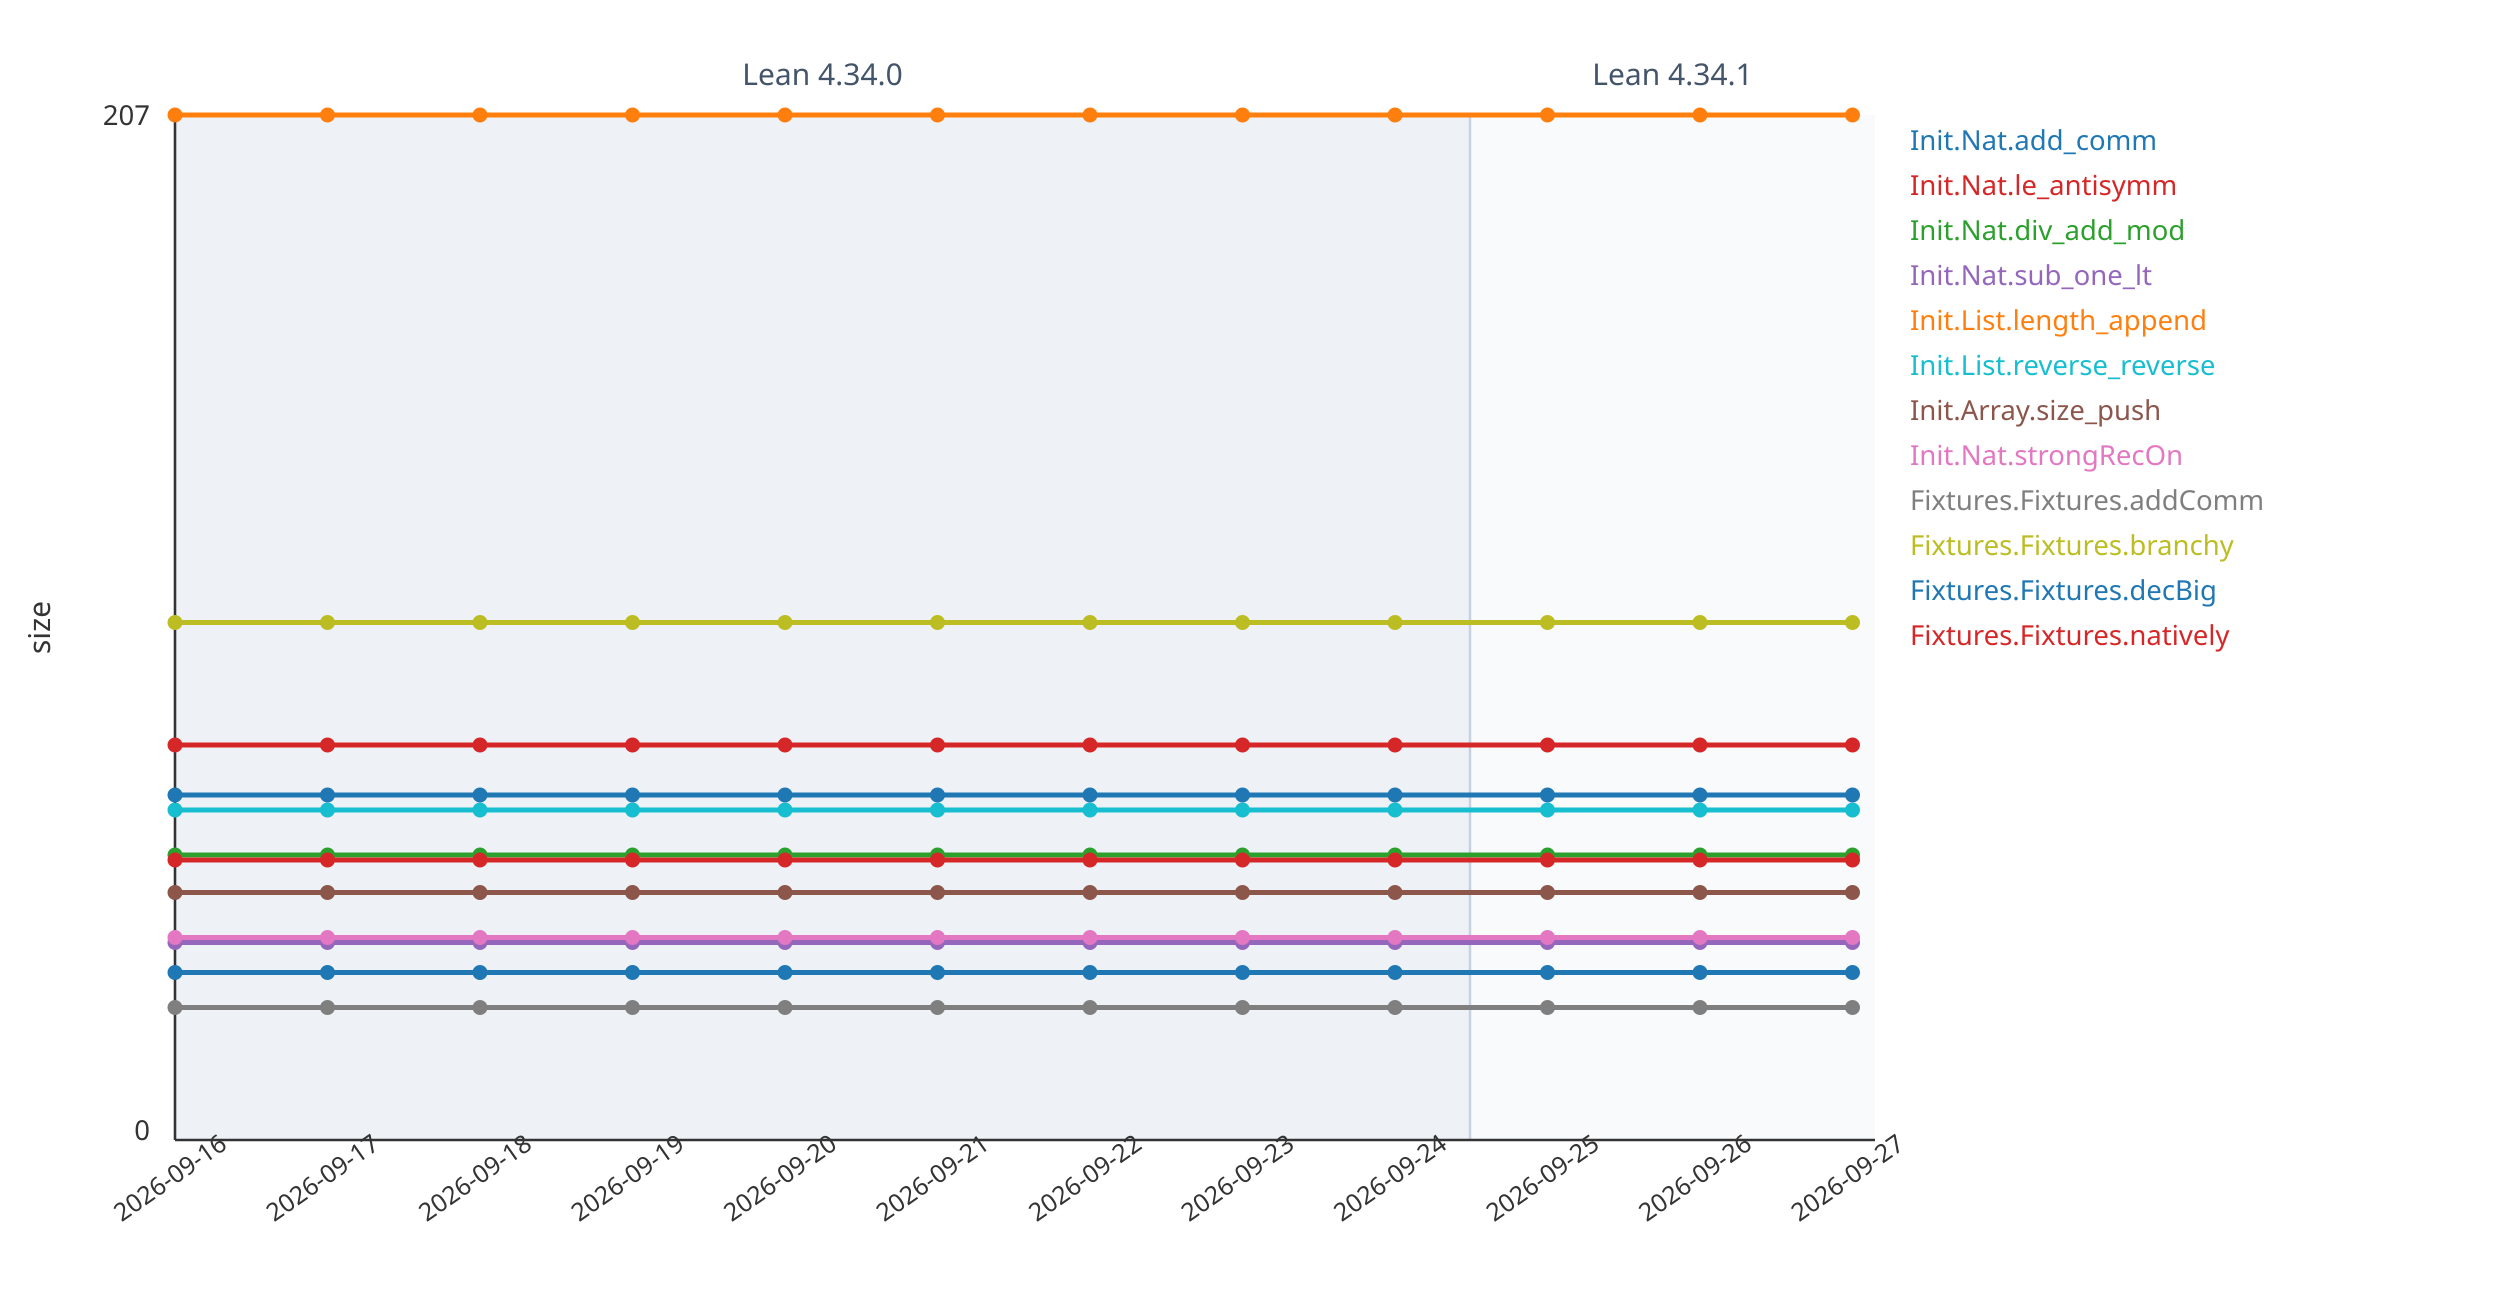
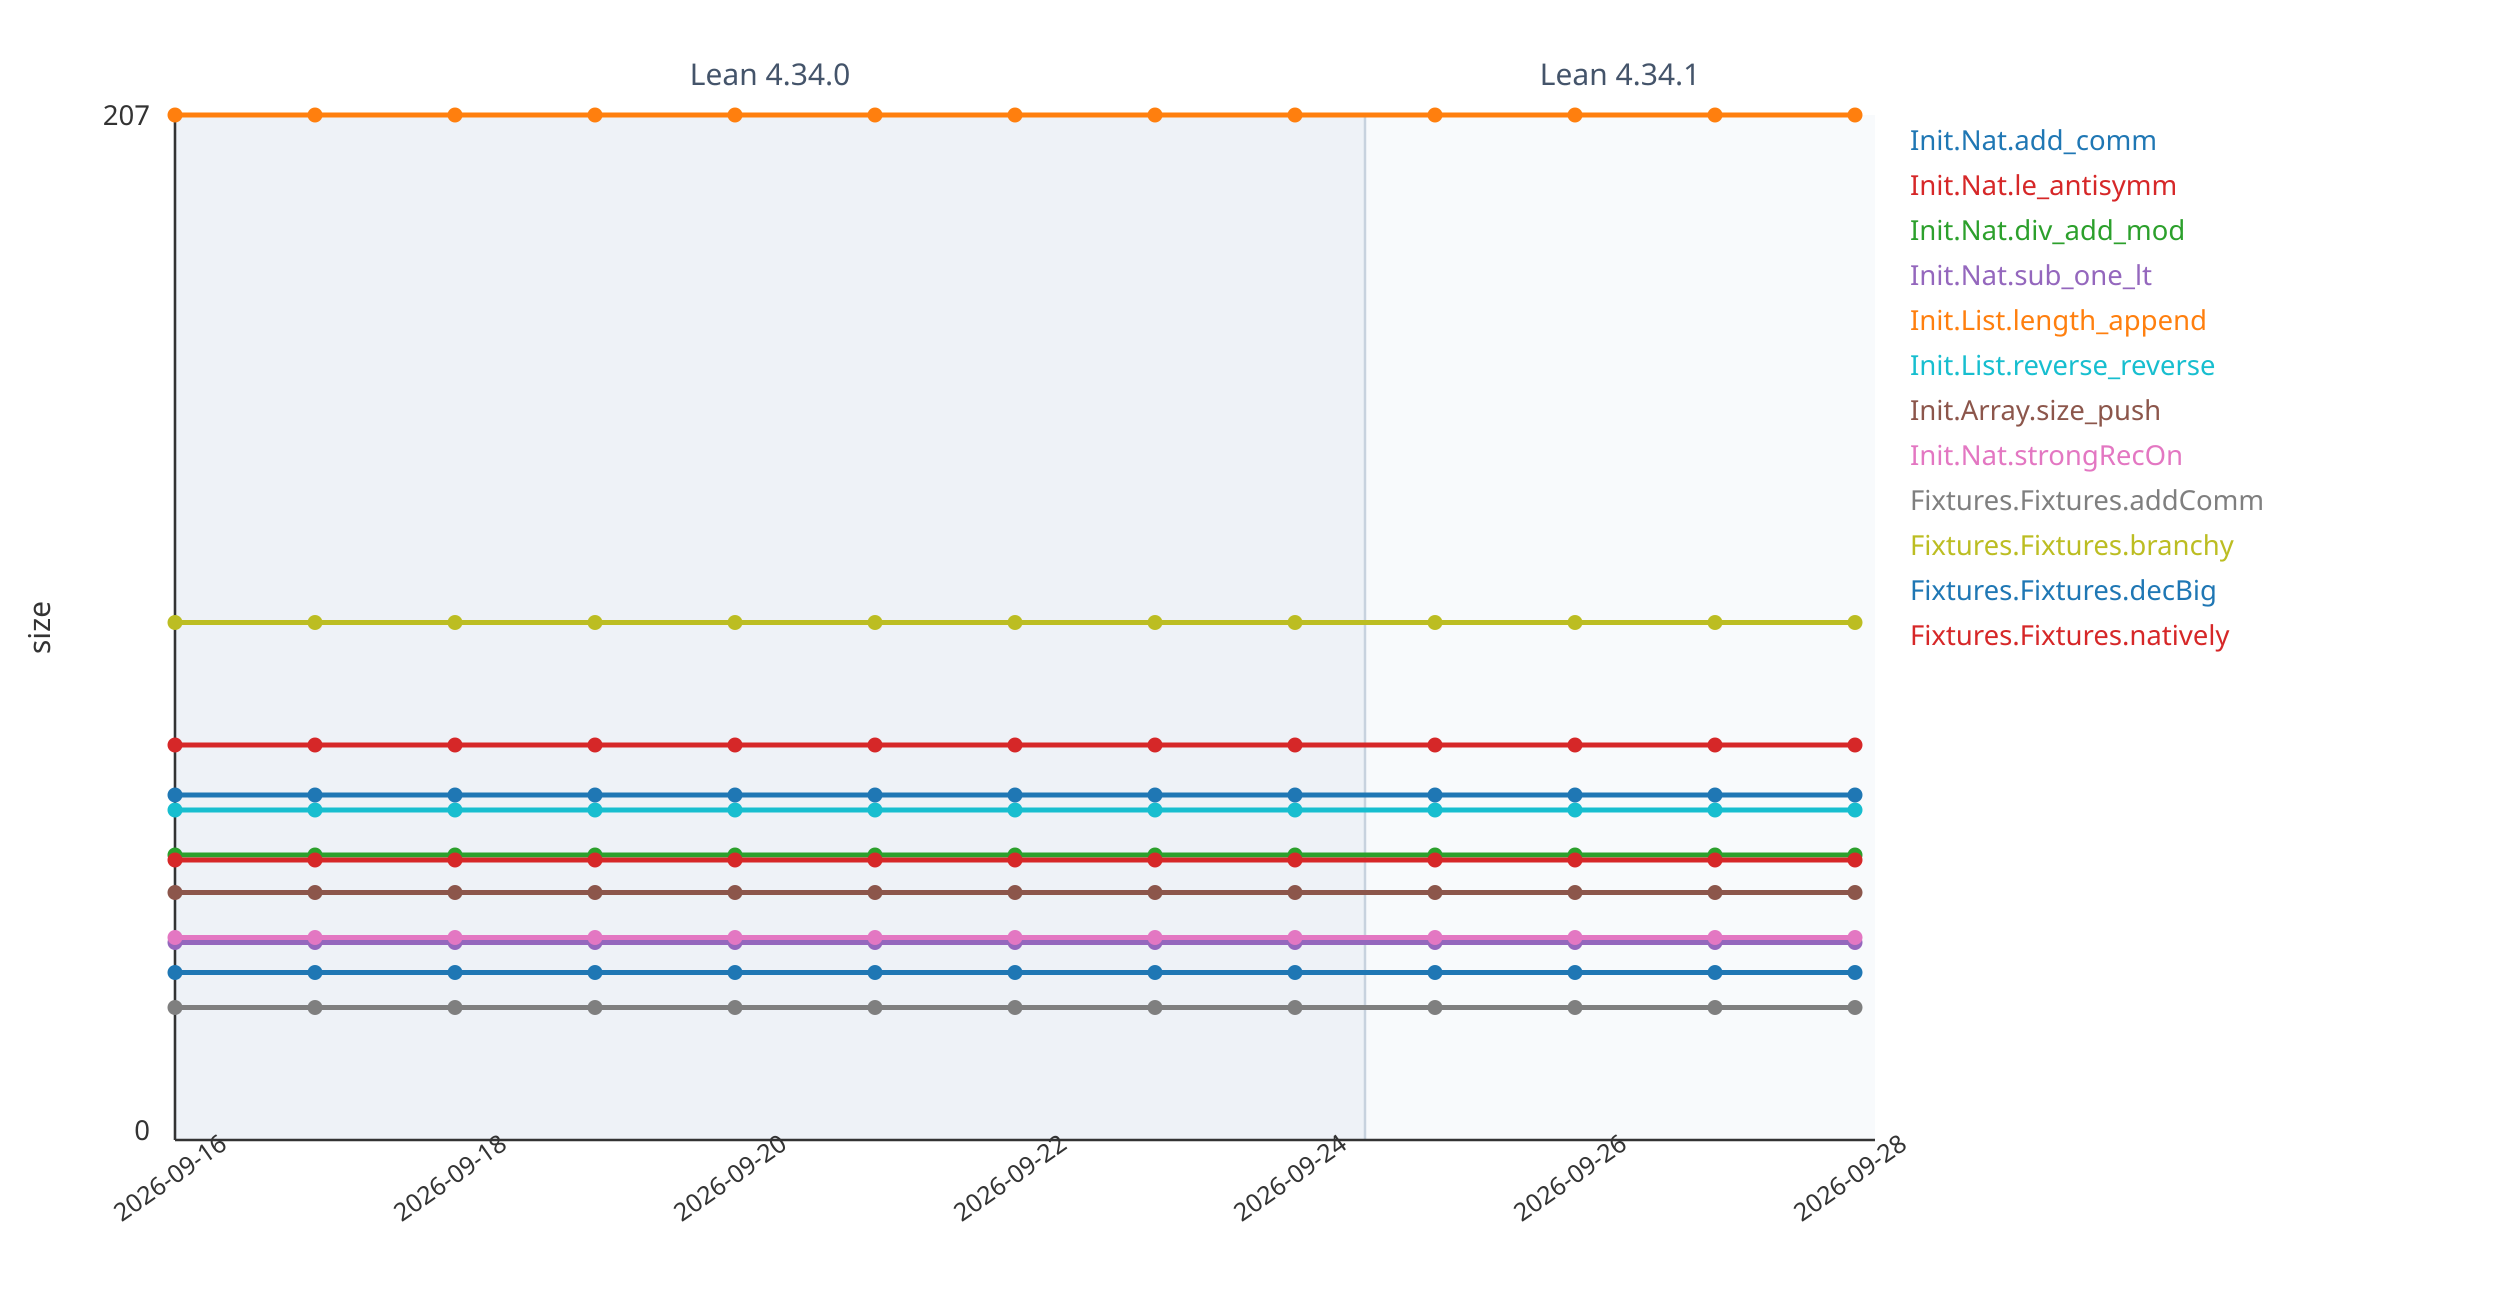
<svg xmlns="http://www.w3.org/2000/svg" viewBox="0 0 1000 520" width="1000" height="520" font-family="sans-serif">
  <rect width="1000" height="520" fill="#ffffff" />
-   <rect x="70" y="46" width="518" height="410" fill="#eef2f7" />
+   <rect x="70" y="46" width="476" height="410" fill="#eef2f7" />
  <line x1="70" y1="46" x2="70" y2="456" stroke="#c7d2de" stroke-width="1" />
-   <text x="329" y="34" font-size="12" fill="#44546a" text-anchor="middle">Lean 4.34.0</text>
-   <rect x="588" y="46" width="162" height="410" fill="#f8fafc" />
-   <line x1="588" y1="46" x2="588" y2="456" stroke="#c7d2de" stroke-width="1" />
-   <text x="669" y="34" font-size="12" fill="#44546a" text-anchor="middle">Lean 4.34.1</text>
+   <text x="308" y="34" font-size="12" fill="#44546a" text-anchor="middle">Lean 4.34.0</text>
+   <rect x="546" y="46" width="204" height="410" fill="#f8fafc" />
+   <line x1="546" y1="46" x2="546" y2="456" stroke="#c7d2de" stroke-width="1" />
+   <text x="648" y="34" font-size="12" fill="#44546a" text-anchor="middle">Lean 4.34.1</text>
  <line x1="70" y1="456" x2="750" y2="456" stroke="#333" stroke-width="1" />
  <line x1="70" y1="46" x2="70" y2="456" stroke="#333" stroke-width="1" />
  <text x="60" y="50" font-size="11" fill="#333" text-anchor="end">207</text>
  <text x="60" y="456" font-size="11" fill="#333" text-anchor="end">0</text>
  <text x="20" y="251" font-size="12" fill="#333" transform="rotate(-90 20 251)" text-anchor="middle">size</text>
  <text x="70" y="474" font-size="10" fill="#333" text-anchor="middle" transform="rotate(-35 70 474)">2026-09-16</text>
-   <text x="131" y="474" font-size="10" fill="#333" text-anchor="middle" transform="rotate(-35 131 474)">2026-09-17</text>
-   <text x="192" y="474" font-size="10" fill="#333" text-anchor="middle" transform="rotate(-35 192 474)">2026-09-18</text>
-   <text x="253" y="474" font-size="10" fill="#333" text-anchor="middle" transform="rotate(-35 253 474)">2026-09-19</text>
-   <text x="314" y="474" font-size="10" fill="#333" text-anchor="middle" transform="rotate(-35 314 474)">2026-09-20</text>
-   <text x="375" y="474" font-size="10" fill="#333" text-anchor="middle" transform="rotate(-35 375 474)">2026-09-21</text>
-   <text x="436" y="474" font-size="10" fill="#333" text-anchor="middle" transform="rotate(-35 436 474)">2026-09-22</text>
-   <text x="497" y="474" font-size="10" fill="#333" text-anchor="middle" transform="rotate(-35 497 474)">2026-09-23</text>
-   <text x="558" y="474" font-size="10" fill="#333" text-anchor="middle" transform="rotate(-35 558 474)">2026-09-24</text>
-   <text x="619" y="474" font-size="10" fill="#333" text-anchor="middle" transform="rotate(-35 619 474)">2026-09-25</text>
-   <text x="680" y="474" font-size="10" fill="#333" text-anchor="middle" transform="rotate(-35 680 474)">2026-09-26</text>
-   <text x="741" y="474" font-size="10" fill="#333" text-anchor="middle" transform="rotate(-35 741 474)">2026-09-27</text>
-   <polyline fill="none" stroke="#1f77b4" stroke-width="2" points="70,389 131,389 192,389 253,389 314,389 375,389 436,389 497,389 558,389 619,389 680,389 741,389" />
+   <text x="182" y="474" font-size="10" fill="#333" text-anchor="middle" transform="rotate(-35 182 474)">2026-09-18</text>
+   <text x="294" y="474" font-size="10" fill="#333" text-anchor="middle" transform="rotate(-35 294 474)">2026-09-20</text>
+   <text x="406" y="474" font-size="10" fill="#333" text-anchor="middle" transform="rotate(-35 406 474)">2026-09-22</text>
+   <text x="518" y="474" font-size="10" fill="#333" text-anchor="middle" transform="rotate(-35 518 474)">2026-09-24</text>
+   <text x="630" y="474" font-size="10" fill="#333" text-anchor="middle" transform="rotate(-35 630 474)">2026-09-26</text>
+   <text x="742" y="474" font-size="10" fill="#333" text-anchor="middle" transform="rotate(-35 742 474)">2026-09-28</text>
+   <polyline fill="none" stroke="#1f77b4" stroke-width="2" points="70,389 126,389 182,389 238,389 294,389 350,389 406,389 462,389 518,389 574,389 630,389 686,389 742,389" />
  <circle cx="70" cy="389" r="3" fill="#1f77b4" />
-   <circle cx="131" cy="389" r="3" fill="#1f77b4" />
-   <circle cx="192" cy="389" r="3" fill="#1f77b4" />
-   <circle cx="253" cy="389" r="3" fill="#1f77b4" />
-   <circle cx="314" cy="389" r="3" fill="#1f77b4" />
-   <circle cx="375" cy="389" r="3" fill="#1f77b4" />
-   <circle cx="436" cy="389" r="3" fill="#1f77b4" />
-   <circle cx="497" cy="389" r="3" fill="#1f77b4" />
-   <circle cx="558" cy="389" r="3" fill="#1f77b4" />
-   <circle cx="619" cy="389" r="3" fill="#1f77b4" />
-   <circle cx="680" cy="389" r="3" fill="#1f77b4" />
-   <circle cx="741" cy="389" r="3" fill="#1f77b4" />
+   <circle cx="126" cy="389" r="3" fill="#1f77b4" />
+   <circle cx="182" cy="389" r="3" fill="#1f77b4" />
+   <circle cx="238" cy="389" r="3" fill="#1f77b4" />
+   <circle cx="294" cy="389" r="3" fill="#1f77b4" />
+   <circle cx="350" cy="389" r="3" fill="#1f77b4" />
+   <circle cx="406" cy="389" r="3" fill="#1f77b4" />
+   <circle cx="462" cy="389" r="3" fill="#1f77b4" />
+   <circle cx="518" cy="389" r="3" fill="#1f77b4" />
+   <circle cx="574" cy="389" r="3" fill="#1f77b4" />
+   <circle cx="630" cy="389" r="3" fill="#1f77b4" />
+   <circle cx="686" cy="389" r="3" fill="#1f77b4" />
+   <circle cx="742" cy="389" r="3" fill="#1f77b4" />
  <text x="764" y="60" font-size="11" fill="#1f77b4">Init.Nat.add_comm</text>
-   <polyline fill="none" stroke="#d62728" stroke-width="2" points="70,298 131,298 192,298 253,298 314,298 375,298 436,298 497,298 558,298 619,298 680,298 741,298" />
+   <polyline fill="none" stroke="#d62728" stroke-width="2" points="70,298 126,298 182,298 238,298 294,298 350,298 406,298 462,298 518,298 574,298 630,298 686,298 742,298" />
  <circle cx="70" cy="298" r="3" fill="#d62728" />
-   <circle cx="131" cy="298" r="3" fill="#d62728" />
-   <circle cx="192" cy="298" r="3" fill="#d62728" />
-   <circle cx="253" cy="298" r="3" fill="#d62728" />
-   <circle cx="314" cy="298" r="3" fill="#d62728" />
-   <circle cx="375" cy="298" r="3" fill="#d62728" />
-   <circle cx="436" cy="298" r="3" fill="#d62728" />
-   <circle cx="497" cy="298" r="3" fill="#d62728" />
-   <circle cx="558" cy="298" r="3" fill="#d62728" />
-   <circle cx="619" cy="298" r="3" fill="#d62728" />
-   <circle cx="680" cy="298" r="3" fill="#d62728" />
-   <circle cx="741" cy="298" r="3" fill="#d62728" />
+   <circle cx="126" cy="298" r="3" fill="#d62728" />
+   <circle cx="182" cy="298" r="3" fill="#d62728" />
+   <circle cx="238" cy="298" r="3" fill="#d62728" />
+   <circle cx="294" cy="298" r="3" fill="#d62728" />
+   <circle cx="350" cy="298" r="3" fill="#d62728" />
+   <circle cx="406" cy="298" r="3" fill="#d62728" />
+   <circle cx="462" cy="298" r="3" fill="#d62728" />
+   <circle cx="518" cy="298" r="3" fill="#d62728" />
+   <circle cx="574" cy="298" r="3" fill="#d62728" />
+   <circle cx="630" cy="298" r="3" fill="#d62728" />
+   <circle cx="686" cy="298" r="3" fill="#d62728" />
+   <circle cx="742" cy="298" r="3" fill="#d62728" />
  <text x="764" y="78" font-size="11" fill="#d62728">Init.Nat.le_antisymm</text>
-   <polyline fill="none" stroke="#2ca02c" stroke-width="2" points="70,342 131,342 192,342 253,342 314,342 375,342 436,342 497,342 558,342 619,342 680,342 741,342" />
+   <polyline fill="none" stroke="#2ca02c" stroke-width="2" points="70,342 126,342 182,342 238,342 294,342 350,342 406,342 462,342 518,342 574,342 630,342 686,342 742,342" />
  <circle cx="70" cy="342" r="3" fill="#2ca02c" />
-   <circle cx="131" cy="342" r="3" fill="#2ca02c" />
-   <circle cx="192" cy="342" r="3" fill="#2ca02c" />
-   <circle cx="253" cy="342" r="3" fill="#2ca02c" />
-   <circle cx="314" cy="342" r="3" fill="#2ca02c" />
-   <circle cx="375" cy="342" r="3" fill="#2ca02c" />
-   <circle cx="436" cy="342" r="3" fill="#2ca02c" />
-   <circle cx="497" cy="342" r="3" fill="#2ca02c" />
-   <circle cx="558" cy="342" r="3" fill="#2ca02c" />
-   <circle cx="619" cy="342" r="3" fill="#2ca02c" />
-   <circle cx="680" cy="342" r="3" fill="#2ca02c" />
-   <circle cx="741" cy="342" r="3" fill="#2ca02c" />
+   <circle cx="126" cy="342" r="3" fill="#2ca02c" />
+   <circle cx="182" cy="342" r="3" fill="#2ca02c" />
+   <circle cx="238" cy="342" r="3" fill="#2ca02c" />
+   <circle cx="294" cy="342" r="3" fill="#2ca02c" />
+   <circle cx="350" cy="342" r="3" fill="#2ca02c" />
+   <circle cx="406" cy="342" r="3" fill="#2ca02c" />
+   <circle cx="462" cy="342" r="3" fill="#2ca02c" />
+   <circle cx="518" cy="342" r="3" fill="#2ca02c" />
+   <circle cx="574" cy="342" r="3" fill="#2ca02c" />
+   <circle cx="630" cy="342" r="3" fill="#2ca02c" />
+   <circle cx="686" cy="342" r="3" fill="#2ca02c" />
+   <circle cx="742" cy="342" r="3" fill="#2ca02c" />
  <text x="764" y="96" font-size="11" fill="#2ca02c">Init.Nat.div_add_mod</text>
-   <polyline fill="none" stroke="#9467bd" stroke-width="2" points="70,377 131,377 192,377 253,377 314,377 375,377 436,377 497,377 558,377 619,377 680,377 741,377" />
+   <polyline fill="none" stroke="#9467bd" stroke-width="2" points="70,377 126,377 182,377 238,377 294,377 350,377 406,377 462,377 518,377 574,377 630,377 686,377 742,377" />
  <circle cx="70" cy="377" r="3" fill="#9467bd" />
-   <circle cx="131" cy="377" r="3" fill="#9467bd" />
-   <circle cx="192" cy="377" r="3" fill="#9467bd" />
-   <circle cx="253" cy="377" r="3" fill="#9467bd" />
-   <circle cx="314" cy="377" r="3" fill="#9467bd" />
-   <circle cx="375" cy="377" r="3" fill="#9467bd" />
-   <circle cx="436" cy="377" r="3" fill="#9467bd" />
-   <circle cx="497" cy="377" r="3" fill="#9467bd" />
-   <circle cx="558" cy="377" r="3" fill="#9467bd" />
-   <circle cx="619" cy="377" r="3" fill="#9467bd" />
-   <circle cx="680" cy="377" r="3" fill="#9467bd" />
-   <circle cx="741" cy="377" r="3" fill="#9467bd" />
+   <circle cx="126" cy="377" r="3" fill="#9467bd" />
+   <circle cx="182" cy="377" r="3" fill="#9467bd" />
+   <circle cx="238" cy="377" r="3" fill="#9467bd" />
+   <circle cx="294" cy="377" r="3" fill="#9467bd" />
+   <circle cx="350" cy="377" r="3" fill="#9467bd" />
+   <circle cx="406" cy="377" r="3" fill="#9467bd" />
+   <circle cx="462" cy="377" r="3" fill="#9467bd" />
+   <circle cx="518" cy="377" r="3" fill="#9467bd" />
+   <circle cx="574" cy="377" r="3" fill="#9467bd" />
+   <circle cx="630" cy="377" r="3" fill="#9467bd" />
+   <circle cx="686" cy="377" r="3" fill="#9467bd" />
+   <circle cx="742" cy="377" r="3" fill="#9467bd" />
  <text x="764" y="114" font-size="11" fill="#9467bd">Init.Nat.sub_one_lt</text>
-   <polyline fill="none" stroke="#ff7f0e" stroke-width="2" points="70,46 131,46 192,46 253,46 314,46 375,46 436,46 497,46 558,46 619,46 680,46 741,46" />
+   <polyline fill="none" stroke="#ff7f0e" stroke-width="2" points="70,46 126,46 182,46 238,46 294,46 350,46 406,46 462,46 518,46 574,46 630,46 686,46 742,46" />
  <circle cx="70" cy="46" r="3" fill="#ff7f0e" />
-   <circle cx="131" cy="46" r="3" fill="#ff7f0e" />
-   <circle cx="192" cy="46" r="3" fill="#ff7f0e" />
-   <circle cx="253" cy="46" r="3" fill="#ff7f0e" />
-   <circle cx="314" cy="46" r="3" fill="#ff7f0e" />
-   <circle cx="375" cy="46" r="3" fill="#ff7f0e" />
-   <circle cx="436" cy="46" r="3" fill="#ff7f0e" />
-   <circle cx="497" cy="46" r="3" fill="#ff7f0e" />
-   <circle cx="558" cy="46" r="3" fill="#ff7f0e" />
-   <circle cx="619" cy="46" r="3" fill="#ff7f0e" />
-   <circle cx="680" cy="46" r="3" fill="#ff7f0e" />
-   <circle cx="741" cy="46" r="3" fill="#ff7f0e" />
+   <circle cx="126" cy="46" r="3" fill="#ff7f0e" />
+   <circle cx="182" cy="46" r="3" fill="#ff7f0e" />
+   <circle cx="238" cy="46" r="3" fill="#ff7f0e" />
+   <circle cx="294" cy="46" r="3" fill="#ff7f0e" />
+   <circle cx="350" cy="46" r="3" fill="#ff7f0e" />
+   <circle cx="406" cy="46" r="3" fill="#ff7f0e" />
+   <circle cx="462" cy="46" r="3" fill="#ff7f0e" />
+   <circle cx="518" cy="46" r="3" fill="#ff7f0e" />
+   <circle cx="574" cy="46" r="3" fill="#ff7f0e" />
+   <circle cx="630" cy="46" r="3" fill="#ff7f0e" />
+   <circle cx="686" cy="46" r="3" fill="#ff7f0e" />
+   <circle cx="742" cy="46" r="3" fill="#ff7f0e" />
  <text x="764" y="132" font-size="11" fill="#ff7f0e">Init.List.length_append</text>
-   <polyline fill="none" stroke="#17becf" stroke-width="2" points="70,324 131,324 192,324 253,324 314,324 375,324 436,324 497,324 558,324 619,324 680,324 741,324" />
+   <polyline fill="none" stroke="#17becf" stroke-width="2" points="70,324 126,324 182,324 238,324 294,324 350,324 406,324 462,324 518,324 574,324 630,324 686,324 742,324" />
  <circle cx="70" cy="324" r="3" fill="#17becf" />
-   <circle cx="131" cy="324" r="3" fill="#17becf" />
-   <circle cx="192" cy="324" r="3" fill="#17becf" />
-   <circle cx="253" cy="324" r="3" fill="#17becf" />
-   <circle cx="314" cy="324" r="3" fill="#17becf" />
-   <circle cx="375" cy="324" r="3" fill="#17becf" />
-   <circle cx="436" cy="324" r="3" fill="#17becf" />
-   <circle cx="497" cy="324" r="3" fill="#17becf" />
-   <circle cx="558" cy="324" r="3" fill="#17becf" />
-   <circle cx="619" cy="324" r="3" fill="#17becf" />
-   <circle cx="680" cy="324" r="3" fill="#17becf" />
-   <circle cx="741" cy="324" r="3" fill="#17becf" />
+   <circle cx="126" cy="324" r="3" fill="#17becf" />
+   <circle cx="182" cy="324" r="3" fill="#17becf" />
+   <circle cx="238" cy="324" r="3" fill="#17becf" />
+   <circle cx="294" cy="324" r="3" fill="#17becf" />
+   <circle cx="350" cy="324" r="3" fill="#17becf" />
+   <circle cx="406" cy="324" r="3" fill="#17becf" />
+   <circle cx="462" cy="324" r="3" fill="#17becf" />
+   <circle cx="518" cy="324" r="3" fill="#17becf" />
+   <circle cx="574" cy="324" r="3" fill="#17becf" />
+   <circle cx="630" cy="324" r="3" fill="#17becf" />
+   <circle cx="686" cy="324" r="3" fill="#17becf" />
+   <circle cx="742" cy="324" r="3" fill="#17becf" />
  <text x="764" y="150" font-size="11" fill="#17becf">Init.List.reverse_reverse</text>
-   <polyline fill="none" stroke="#8c564b" stroke-width="2" points="70,357 131,357 192,357 253,357 314,357 375,357 436,357 497,357 558,357 619,357 680,357 741,357" />
+   <polyline fill="none" stroke="#8c564b" stroke-width="2" points="70,357 126,357 182,357 238,357 294,357 350,357 406,357 462,357 518,357 574,357 630,357 686,357 742,357" />
  <circle cx="70" cy="357" r="3" fill="#8c564b" />
-   <circle cx="131" cy="357" r="3" fill="#8c564b" />
-   <circle cx="192" cy="357" r="3" fill="#8c564b" />
-   <circle cx="253" cy="357" r="3" fill="#8c564b" />
-   <circle cx="314" cy="357" r="3" fill="#8c564b" />
-   <circle cx="375" cy="357" r="3" fill="#8c564b" />
-   <circle cx="436" cy="357" r="3" fill="#8c564b" />
-   <circle cx="497" cy="357" r="3" fill="#8c564b" />
-   <circle cx="558" cy="357" r="3" fill="#8c564b" />
-   <circle cx="619" cy="357" r="3" fill="#8c564b" />
-   <circle cx="680" cy="357" r="3" fill="#8c564b" />
-   <circle cx="741" cy="357" r="3" fill="#8c564b" />
+   <circle cx="126" cy="357" r="3" fill="#8c564b" />
+   <circle cx="182" cy="357" r="3" fill="#8c564b" />
+   <circle cx="238" cy="357" r="3" fill="#8c564b" />
+   <circle cx="294" cy="357" r="3" fill="#8c564b" />
+   <circle cx="350" cy="357" r="3" fill="#8c564b" />
+   <circle cx="406" cy="357" r="3" fill="#8c564b" />
+   <circle cx="462" cy="357" r="3" fill="#8c564b" />
+   <circle cx="518" cy="357" r="3" fill="#8c564b" />
+   <circle cx="574" cy="357" r="3" fill="#8c564b" />
+   <circle cx="630" cy="357" r="3" fill="#8c564b" />
+   <circle cx="686" cy="357" r="3" fill="#8c564b" />
+   <circle cx="742" cy="357" r="3" fill="#8c564b" />
  <text x="764" y="168" font-size="11" fill="#8c564b">Init.Array.size_push</text>
-   <polyline fill="none" stroke="#e377c2" stroke-width="2" points="70,375 131,375 192,375 253,375 314,375 375,375 436,375 497,375 558,375 619,375 680,375 741,375" />
+   <polyline fill="none" stroke="#e377c2" stroke-width="2" points="70,375 126,375 182,375 238,375 294,375 350,375 406,375 462,375 518,375 574,375 630,375 686,375 742,375" />
  <circle cx="70" cy="375" r="3" fill="#e377c2" />
-   <circle cx="131" cy="375" r="3" fill="#e377c2" />
-   <circle cx="192" cy="375" r="3" fill="#e377c2" />
-   <circle cx="253" cy="375" r="3" fill="#e377c2" />
-   <circle cx="314" cy="375" r="3" fill="#e377c2" />
-   <circle cx="375" cy="375" r="3" fill="#e377c2" />
-   <circle cx="436" cy="375" r="3" fill="#e377c2" />
-   <circle cx="497" cy="375" r="3" fill="#e377c2" />
-   <circle cx="558" cy="375" r="3" fill="#e377c2" />
-   <circle cx="619" cy="375" r="3" fill="#e377c2" />
-   <circle cx="680" cy="375" r="3" fill="#e377c2" />
-   <circle cx="741" cy="375" r="3" fill="#e377c2" />
+   <circle cx="126" cy="375" r="3" fill="#e377c2" />
+   <circle cx="182" cy="375" r="3" fill="#e377c2" />
+   <circle cx="238" cy="375" r="3" fill="#e377c2" />
+   <circle cx="294" cy="375" r="3" fill="#e377c2" />
+   <circle cx="350" cy="375" r="3" fill="#e377c2" />
+   <circle cx="406" cy="375" r="3" fill="#e377c2" />
+   <circle cx="462" cy="375" r="3" fill="#e377c2" />
+   <circle cx="518" cy="375" r="3" fill="#e377c2" />
+   <circle cx="574" cy="375" r="3" fill="#e377c2" />
+   <circle cx="630" cy="375" r="3" fill="#e377c2" />
+   <circle cx="686" cy="375" r="3" fill="#e377c2" />
+   <circle cx="742" cy="375" r="3" fill="#e377c2" />
  <text x="764" y="186" font-size="11" fill="#e377c2">Init.Nat.strongRecOn</text>
-   <polyline fill="none" stroke="#7f7f7f" stroke-width="2" points="70,403 131,403 192,403 253,403 314,403 375,403 436,403 497,403 558,403 619,403 680,403 741,403" />
+   <polyline fill="none" stroke="#7f7f7f" stroke-width="2" points="70,403 126,403 182,403 238,403 294,403 350,403 406,403 462,403 518,403 574,403 630,403 686,403 742,403" />
  <circle cx="70" cy="403" r="3" fill="#7f7f7f" />
-   <circle cx="131" cy="403" r="3" fill="#7f7f7f" />
-   <circle cx="192" cy="403" r="3" fill="#7f7f7f" />
-   <circle cx="253" cy="403" r="3" fill="#7f7f7f" />
-   <circle cx="314" cy="403" r="3" fill="#7f7f7f" />
-   <circle cx="375" cy="403" r="3" fill="#7f7f7f" />
-   <circle cx="436" cy="403" r="3" fill="#7f7f7f" />
-   <circle cx="497" cy="403" r="3" fill="#7f7f7f" />
-   <circle cx="558" cy="403" r="3" fill="#7f7f7f" />
-   <circle cx="619" cy="403" r="3" fill="#7f7f7f" />
-   <circle cx="680" cy="403" r="3" fill="#7f7f7f" />
-   <circle cx="741" cy="403" r="3" fill="#7f7f7f" />
+   <circle cx="126" cy="403" r="3" fill="#7f7f7f" />
+   <circle cx="182" cy="403" r="3" fill="#7f7f7f" />
+   <circle cx="238" cy="403" r="3" fill="#7f7f7f" />
+   <circle cx="294" cy="403" r="3" fill="#7f7f7f" />
+   <circle cx="350" cy="403" r="3" fill="#7f7f7f" />
+   <circle cx="406" cy="403" r="3" fill="#7f7f7f" />
+   <circle cx="462" cy="403" r="3" fill="#7f7f7f" />
+   <circle cx="518" cy="403" r="3" fill="#7f7f7f" />
+   <circle cx="574" cy="403" r="3" fill="#7f7f7f" />
+   <circle cx="630" cy="403" r="3" fill="#7f7f7f" />
+   <circle cx="686" cy="403" r="3" fill="#7f7f7f" />
+   <circle cx="742" cy="403" r="3" fill="#7f7f7f" />
  <text x="764" y="204" font-size="11" fill="#7f7f7f">Fixtures.Fixtures.addComm</text>
-   <polyline fill="none" stroke="#bcbd22" stroke-width="2" points="70,249 131,249 192,249 253,249 314,249 375,249 436,249 497,249 558,249 619,249 680,249 741,249" />
+   <polyline fill="none" stroke="#bcbd22" stroke-width="2" points="70,249 126,249 182,249 238,249 294,249 350,249 406,249 462,249 518,249 574,249 630,249 686,249 742,249" />
  <circle cx="70" cy="249" r="3" fill="#bcbd22" />
-   <circle cx="131" cy="249" r="3" fill="#bcbd22" />
-   <circle cx="192" cy="249" r="3" fill="#bcbd22" />
-   <circle cx="253" cy="249" r="3" fill="#bcbd22" />
-   <circle cx="314" cy="249" r="3" fill="#bcbd22" />
-   <circle cx="375" cy="249" r="3" fill="#bcbd22" />
-   <circle cx="436" cy="249" r="3" fill="#bcbd22" />
-   <circle cx="497" cy="249" r="3" fill="#bcbd22" />
-   <circle cx="558" cy="249" r="3" fill="#bcbd22" />
-   <circle cx="619" cy="249" r="3" fill="#bcbd22" />
-   <circle cx="680" cy="249" r="3" fill="#bcbd22" />
-   <circle cx="741" cy="249" r="3" fill="#bcbd22" />
+   <circle cx="126" cy="249" r="3" fill="#bcbd22" />
+   <circle cx="182" cy="249" r="3" fill="#bcbd22" />
+   <circle cx="238" cy="249" r="3" fill="#bcbd22" />
+   <circle cx="294" cy="249" r="3" fill="#bcbd22" />
+   <circle cx="350" cy="249" r="3" fill="#bcbd22" />
+   <circle cx="406" cy="249" r="3" fill="#bcbd22" />
+   <circle cx="462" cy="249" r="3" fill="#bcbd22" />
+   <circle cx="518" cy="249" r="3" fill="#bcbd22" />
+   <circle cx="574" cy="249" r="3" fill="#bcbd22" />
+   <circle cx="630" cy="249" r="3" fill="#bcbd22" />
+   <circle cx="686" cy="249" r="3" fill="#bcbd22" />
+   <circle cx="742" cy="249" r="3" fill="#bcbd22" />
  <text x="764" y="222" font-size="11" fill="#bcbd22">Fixtures.Fixtures.branchy</text>
-   <polyline fill="none" stroke="#1f77b4" stroke-width="2" points="70,318 131,318 192,318 253,318 314,318 375,318 436,318 497,318 558,318 619,318 680,318 741,318" />
+   <polyline fill="none" stroke="#1f77b4" stroke-width="2" points="70,318 126,318 182,318 238,318 294,318 350,318 406,318 462,318 518,318 574,318 630,318 686,318 742,318" />
  <circle cx="70" cy="318" r="3" fill="#1f77b4" />
-   <circle cx="131" cy="318" r="3" fill="#1f77b4" />
-   <circle cx="192" cy="318" r="3" fill="#1f77b4" />
-   <circle cx="253" cy="318" r="3" fill="#1f77b4" />
-   <circle cx="314" cy="318" r="3" fill="#1f77b4" />
-   <circle cx="375" cy="318" r="3" fill="#1f77b4" />
-   <circle cx="436" cy="318" r="3" fill="#1f77b4" />
-   <circle cx="497" cy="318" r="3" fill="#1f77b4" />
-   <circle cx="558" cy="318" r="3" fill="#1f77b4" />
-   <circle cx="619" cy="318" r="3" fill="#1f77b4" />
-   <circle cx="680" cy="318" r="3" fill="#1f77b4" />
-   <circle cx="741" cy="318" r="3" fill="#1f77b4" />
+   <circle cx="126" cy="318" r="3" fill="#1f77b4" />
+   <circle cx="182" cy="318" r="3" fill="#1f77b4" />
+   <circle cx="238" cy="318" r="3" fill="#1f77b4" />
+   <circle cx="294" cy="318" r="3" fill="#1f77b4" />
+   <circle cx="350" cy="318" r="3" fill="#1f77b4" />
+   <circle cx="406" cy="318" r="3" fill="#1f77b4" />
+   <circle cx="462" cy="318" r="3" fill="#1f77b4" />
+   <circle cx="518" cy="318" r="3" fill="#1f77b4" />
+   <circle cx="574" cy="318" r="3" fill="#1f77b4" />
+   <circle cx="630" cy="318" r="3" fill="#1f77b4" />
+   <circle cx="686" cy="318" r="3" fill="#1f77b4" />
+   <circle cx="742" cy="318" r="3" fill="#1f77b4" />
  <text x="764" y="240" font-size="11" fill="#1f77b4">Fixtures.Fixtures.decBig</text>
-   <polyline fill="none" stroke="#d62728" stroke-width="2" points="70,344 131,344 192,344 253,344 314,344 375,344 436,344 497,344 558,344 619,344 680,344 741,344" />
+   <polyline fill="none" stroke="#d62728" stroke-width="2" points="70,344 126,344 182,344 238,344 294,344 350,344 406,344 462,344 518,344 574,344 630,344 686,344 742,344" />
  <circle cx="70" cy="344" r="3" fill="#d62728" />
-   <circle cx="131" cy="344" r="3" fill="#d62728" />
-   <circle cx="192" cy="344" r="3" fill="#d62728" />
-   <circle cx="253" cy="344" r="3" fill="#d62728" />
-   <circle cx="314" cy="344" r="3" fill="#d62728" />
-   <circle cx="375" cy="344" r="3" fill="#d62728" />
-   <circle cx="436" cy="344" r="3" fill="#d62728" />
-   <circle cx="497" cy="344" r="3" fill="#d62728" />
-   <circle cx="558" cy="344" r="3" fill="#d62728" />
-   <circle cx="619" cy="344" r="3" fill="#d62728" />
-   <circle cx="680" cy="344" r="3" fill="#d62728" />
-   <circle cx="741" cy="344" r="3" fill="#d62728" />
+   <circle cx="126" cy="344" r="3" fill="#d62728" />
+   <circle cx="182" cy="344" r="3" fill="#d62728" />
+   <circle cx="238" cy="344" r="3" fill="#d62728" />
+   <circle cx="294" cy="344" r="3" fill="#d62728" />
+   <circle cx="350" cy="344" r="3" fill="#d62728" />
+   <circle cx="406" cy="344" r="3" fill="#d62728" />
+   <circle cx="462" cy="344" r="3" fill="#d62728" />
+   <circle cx="518" cy="344" r="3" fill="#d62728" />
+   <circle cx="574" cy="344" r="3" fill="#d62728" />
+   <circle cx="630" cy="344" r="3" fill="#d62728" />
+   <circle cx="686" cy="344" r="3" fill="#d62728" />
+   <circle cx="742" cy="344" r="3" fill="#d62728" />
  <text x="764" y="258" font-size="11" fill="#d62728">Fixtures.Fixtures.natively</text>
</svg>
